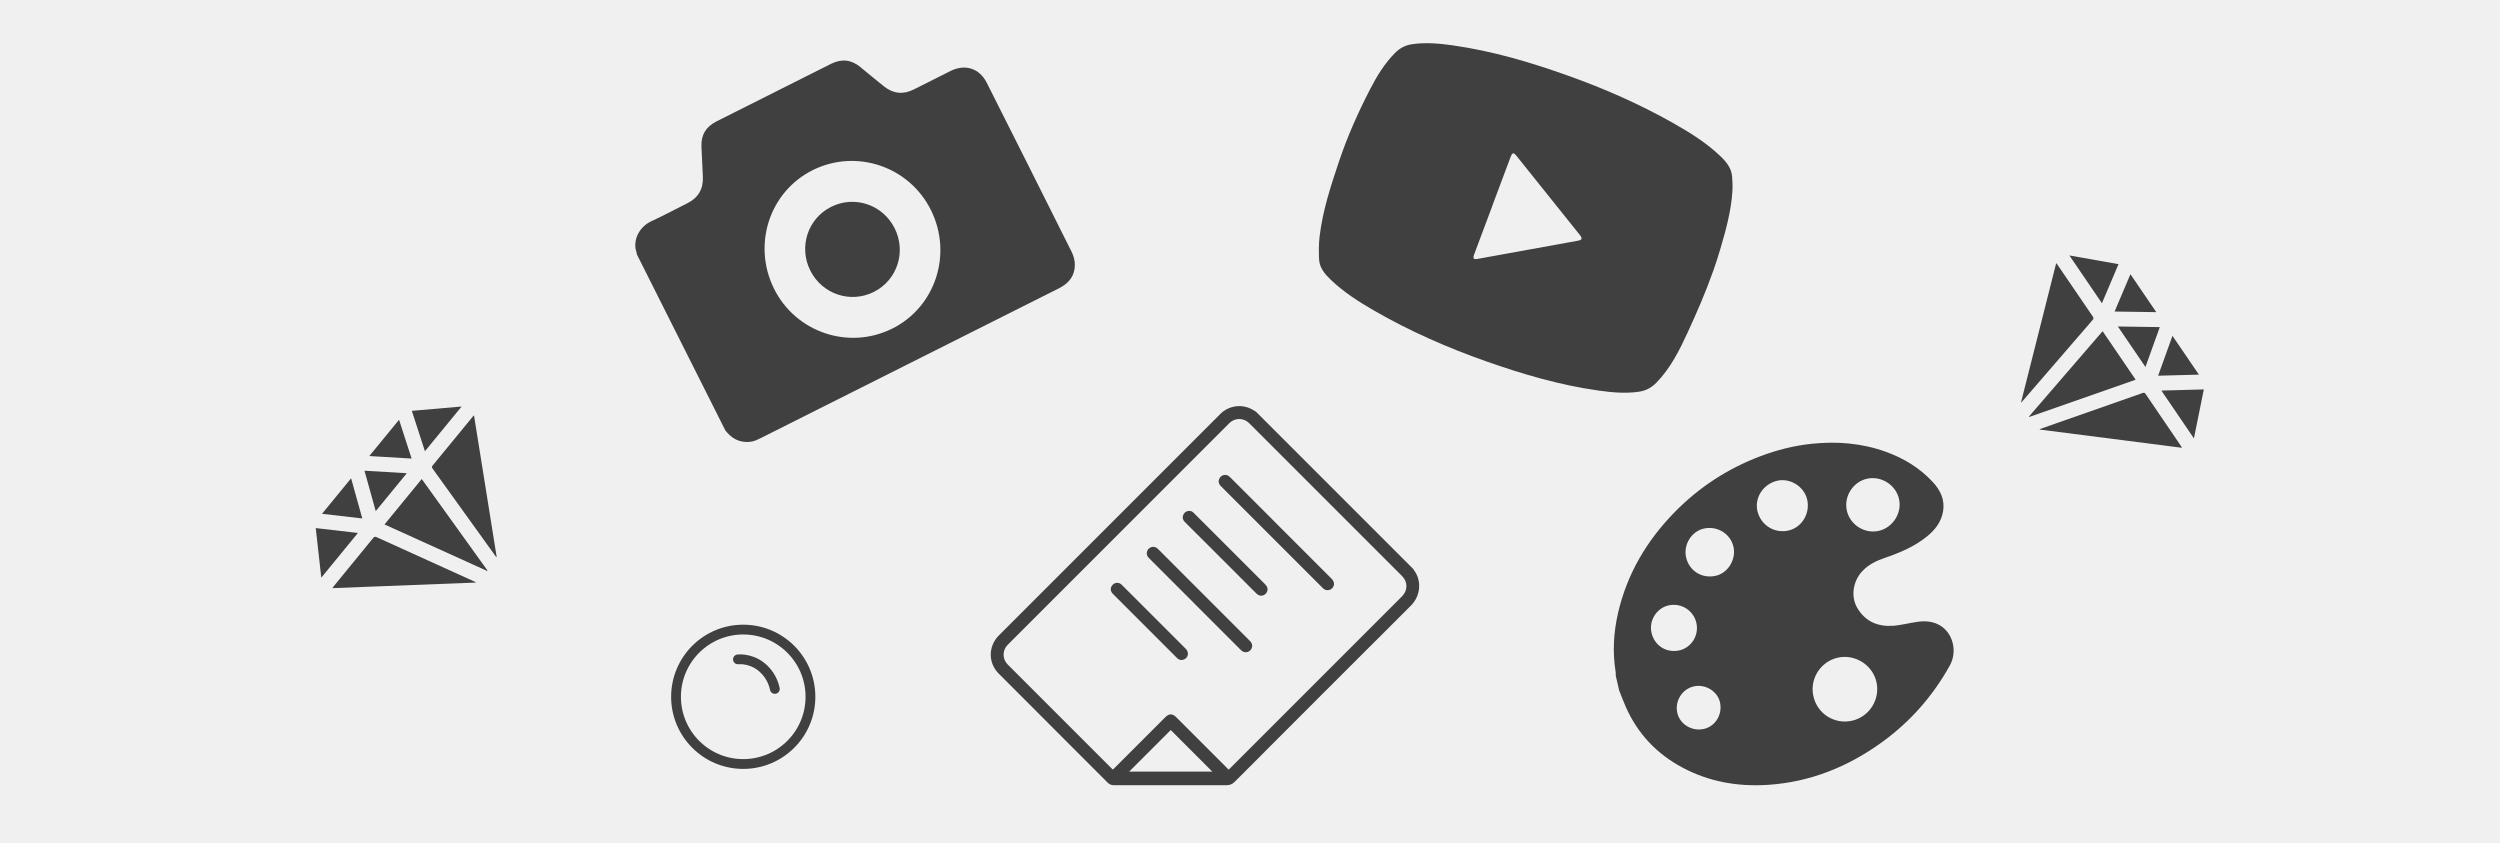
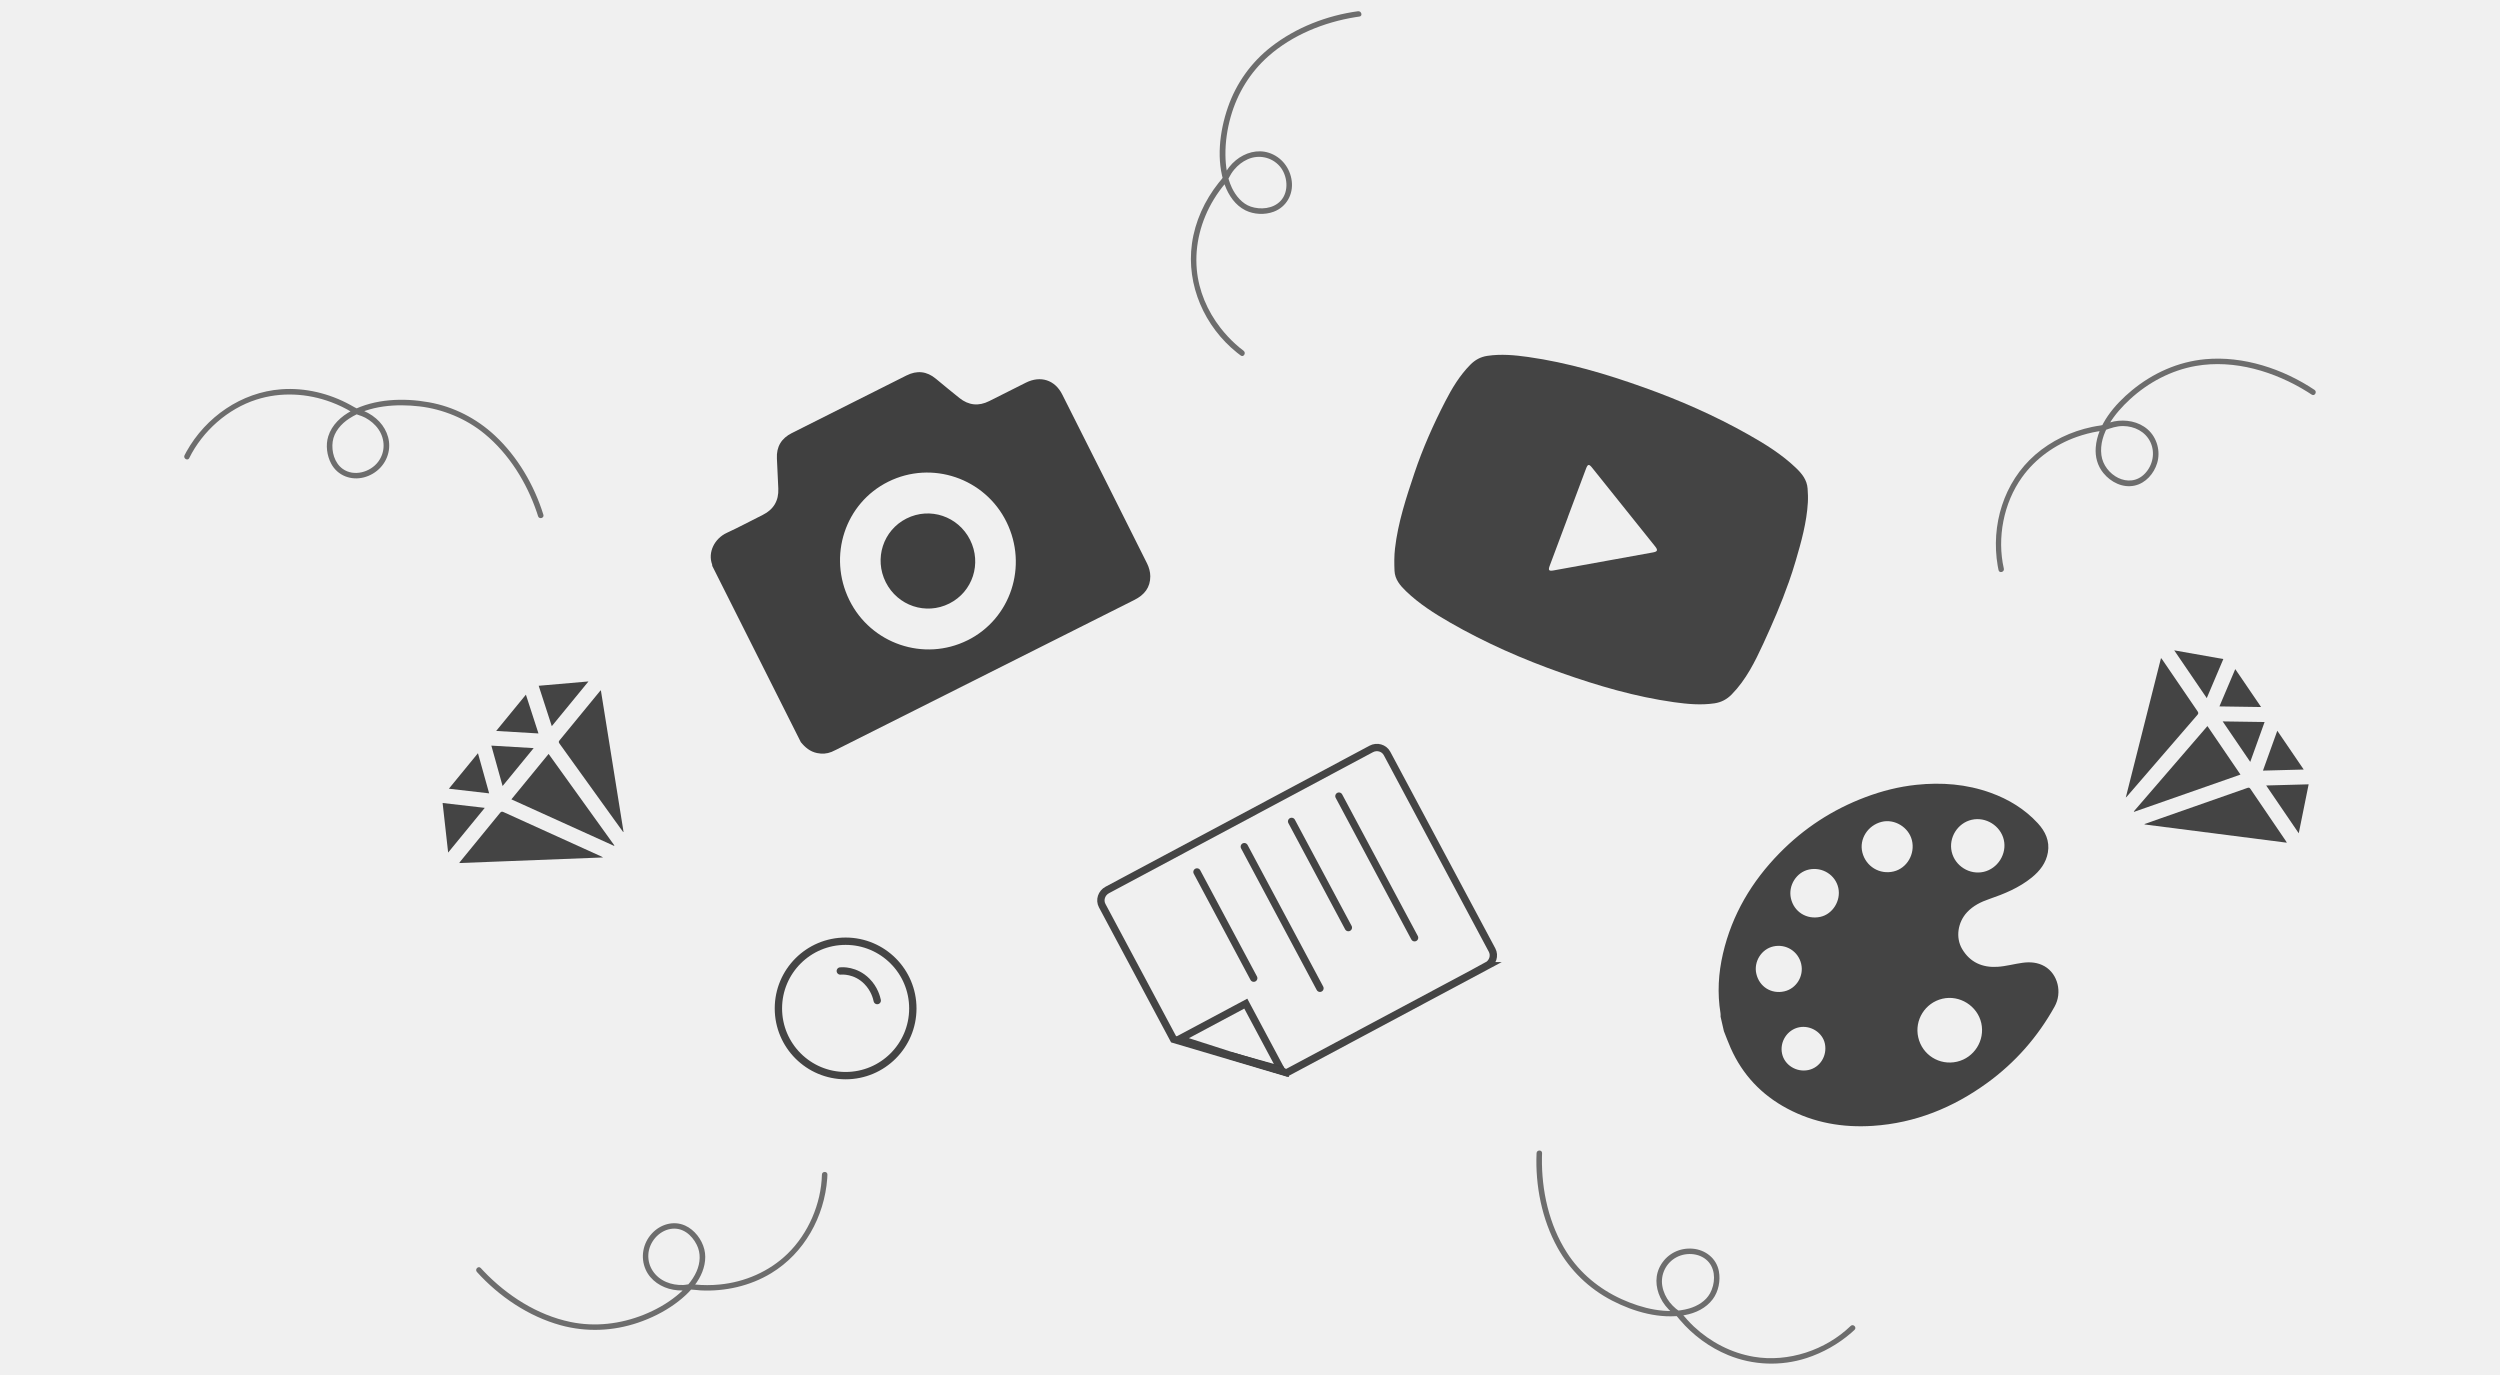
- <svg xmlns="http://www.w3.org/2000/svg" id="_レイヤー_2" data-name="レイヤー 2" viewBox="0 0 1021 344">
+ <svg xmlns="http://www.w3.org/2000/svg" id="_レイヤー_2" data-name="レイヤー 2" viewBox="0 0 1021 561.5">
  <defs>
    <style>
-       .cls-1, .cls-2, .cls-3 {
+       .cls-1, .cls-2, .cls-3, .cls-4 {
        fill: none;
      }

+       .cls-2, .cls-3, .cls-4, .cls-5 {
+         stroke-miterlimit: 10;
+         stroke-width: 3px;
+       }
+ 
+       .cls-2, .cls-3, .cls-5 {
+         stroke: #444;
+       }
+ 
+       .cls-2, .cls-5 {
+         stroke-linecap: round;
+       }
+ 
      .cls-4 {
+         stroke: #404040;
+       }
+ 
+       .cls-6 {
        fill: #404040;
      }

-       .cls-2 {
-         stroke-linecap: round;
+       .cls-7 {
+         fill: #444;
      }

-       .cls-2, .cls-3 {
-         stroke: #404040;
-         stroke-miterlimit: 10;
-         stroke-width: 4px;
+       .cls-8 {
+         fill: #6d6d6d;
+       }
+ 
+       .cls-5 {
+         fill: #fff;
      }
    </style>
  </defs>
  <g id="_レイヤー_1-2" data-name="レイヤー 1">
    <g>
+       <rect class="cls-1" width="1021" height="561.5" />
      <g>
-         <path class="cls-4" d="M296.23,175.79c-12.05-23.98-24.11-47.97-36.16-71.95-.02-.2,0-.42-.06-.6-1.8-4.91,.92-10.56,6.06-12.92,4.94-2.27,9.73-4.87,14.6-7.29,4.47-2.22,6.59-5.81,6.38-10.77-.17-4.09-.35-8.17-.57-12.26-.25-4.82,1.82-8.26,6.11-10.41,15.6-7.84,31.2-15.68,46.81-23.52,4.29-2.15,8.28-1.75,11.99,1.33,3.19,2.64,6.38,5.28,9.62,7.87,3.78,3.02,7.86,3.44,12.19,1.26,5-2.52,9.99-5.04,15-7.54,5.97-2.97,11.81-1.1,14.8,4.83,11.59,23,23.16,46,34.66,69.04,.78,1.57,1.3,3.45,1.31,5.19,.03,4.6-2.41,7.65-6.51,9.7-40.62,20.37-81.21,40.79-121.82,61.19-.6,.3-1.21,.6-1.83,.86-1.92,.79-3.88,.9-5.93,.48-2.86-.59-4.9-2.32-6.66-4.49Zm68.11-41.56c17.66-8.78,24.76-30.35,15.9-48.34-8.81-17.89-30.49-25.27-48.28-16.43-17.66,8.77-24.75,30.35-15.9,48.34,8.8,17.89,30.49,25.27,48.28,16.42Z" />
-         <path class="cls-4" d="M356.89,119.21c-9.56,4.81-21.1,.95-25.95-8.69-4.85-9.64-1.08-21.23,8.47-26.03,9.56-4.81,21.1-.94,25.95,8.7,4.85,9.64,1.09,21.21-8.47,26.02Z" />
+         <path class="cls-6" d="M327.04,303.06c-12.05-23.98-24.11-47.97-36.16-71.95-.02-.2,0-.42-.06-.6-1.8-4.91,.92-10.56,6.06-12.92,4.94-2.27,9.73-4.87,14.6-7.29,4.47-2.22,6.59-5.81,6.38-10.77-.17-4.09-.35-8.17-.57-12.26-.25-4.82,1.82-8.26,6.11-10.41,15.6-7.84,31.2-15.68,46.81-23.52,4.29-2.15,8.28-1.75,11.99,1.33,3.19,2.64,6.38,5.28,9.62,7.87,3.78,3.02,7.86,3.44,12.19,1.26,5-2.52,9.99-5.04,15-7.54,5.97-2.97,11.81-1.1,14.8,4.83,11.59,23,23.16,46,34.66,69.04,.78,1.57,1.3,3.45,1.31,5.19,.03,4.6-2.41,7.65-6.51,9.7-40.62,20.37-81.21,40.79-121.82,61.19-.6,.3-1.21,.6-1.83,.86-1.92,.79-3.88,.9-5.93,.48-2.86-.59-4.9-2.32-6.66-4.49Zm68.11-41.56c17.66-8.78,24.76-30.35,15.9-48.34-8.81-17.89-30.49-25.27-48.28-16.43-17.66,8.77-24.75,30.35-15.9,48.34,8.8,17.89,30.49,25.27,48.28,16.42Z" />
+         <path class="cls-6" d="M387.7,246.48c-9.56,4.81-21.1,.95-25.95-8.69-4.85-9.64-1.08-21.23,8.47-26.03,9.56-4.81,21.1-.94,25.95,8.7,4.85,9.64,1.09,21.21-8.47,26.02Z" />
+       </g>
+       <path class="cls-7" d="M730.45,237.99c-2.96,8.41-6.47,16.52-10.24,24.71-3.45,7.49-7.13,14.95-12.98,20.9-1.95,1.99-4.24,3.23-7.02,3.64-5.55,.82-11.07,.3-16.54-.46-15.76-2.21-30.95-6.67-45.91-11.94-15.8-5.57-31.11-12.28-45.65-20.65-6.37-3.67-12.57-7.62-17.9-12.75-2.38-2.29-4.54-4.83-4.69-8.32-.13-3.04-.15-6.11,.2-9.13,1.23-10.61,4.56-20.7,7.93-30.76,3.4-10.13,7.74-19.88,12.63-29.37,2.77-5.38,5.9-10.57,10.22-14.93,1.92-1.94,4.15-3.18,6.88-3.59,5.6-.84,11.17-.33,16.7,.45,16.22,2.29,31.84,6.93,47.22,12.42,14.75,5.26,29.06,11.55,42.72,19.26,6.9,3.89,13.63,8.07,19.4,13.58,2.43,2.32,4.54,4.89,4.8,8.44,.14,1.9,.22,3.83,.11,5.73-.48,8.17-2.67,16-4.96,23.8-.89,3.04-1.86,6.02-2.9,8.97Zm-90.1-26.84c-2.49,6.65-4.98,13.29-7.46,19.94-.67,1.79-.32,2.22,1.53,1.88,13.55-2.44,27.1-4.9,40.64-7.36,1.9-.34,2.11-.93,.9-2.45-8.57-10.71-17.14-21.42-25.72-32.12-1.32-1.65-1.79-1.56-2.55,.46-2.46,6.55-4.91,13.1-7.36,19.64Z" />
+       <g>
+         <path class="cls-7" d="M246.31,350.18c-19.7,.77-39.14,1.52-58.77,2.29,.25-.35,.4-.58,.57-.79,5.37-6.55,10.75-13.1,16.09-19.67,.46-.57,.81-.65,1.47-.34,13.31,6.06,26.63,12.09,39.95,18.13,.16,.07,.3,.17,.68,.38Z" />
+         <path class="cls-7" d="M245.39,281.88c3.11,19.41,6.18,38.62,9.26,57.83-.06,.02-.11,.04-.17,.07-1.25-1.73-2.5-3.46-3.75-5.19-7.41-10.3-14.81-20.61-22.23-30.91-.34-.48-.42-.79,0-1.3,5.46-6.63,10.9-13.28,16.35-19.92,.13-.15,.27-.29,.54-.58Z" />
+         <path class="cls-7" d="M208.85,326.45c5.09-6.21,10.11-12.34,15.2-18.55,8.98,12.5,17.92,24.94,26.86,37.38l-.14,.17c-13.93-6.31-27.87-12.63-41.93-19Z" />
+         <path class="cls-7" d="M183.02,348.19c-.76-6.81-1.5-13.46-2.26-20.25,5.79,.67,11.45,1.32,17.22,1.99-5.01,6.11-9.92,12.11-14.96,18.26Z" />
+         <path class="cls-7" d="M240.33,278.3c-5.04,6.14-9.94,12.13-14.98,18.27-1.79-5.53-3.54-10.94-5.35-16.5,6.78-.59,13.45-1.17,20.32-1.77Z" />
+         <path class="cls-7" d="M200.67,304.51c5.81,.34,11.48,.68,17.28,1.02-4.24,5.18-8.42,10.27-12.69,15.48-1.54-5.53-3.05-10.95-4.59-16.49Z" />
+         <path class="cls-7" d="M202.63,298.53c4.1-5,8.08-9.85,12.15-14.83,1.72,5.31,3.4,10.52,5.13,15.84-5.76-.34-11.43-.67-17.28-1.02Z" />
+         <path class="cls-7" d="M199.77,324.01c-5.52-.64-10.93-1.26-16.45-1.9,3.98-4.86,7.87-9.61,11.88-14.5,1.53,5.5,3.03,10.89,4.57,16.4Z" />
      </g>
      <g>
-         <path class="cls-4" d="M512.99,168.2c21.43,21.43,42.85,42.85,64.28,64.28,.04,.1,.07,.22,.13,.3,3.26,4.16,2.89,10.5-1.2,14.57-24.03,23.95-48.01,47.96-71.99,71.98-.96,.96-1.98,1.35-3.3,1.35-15.33-.02-30.66-.01-45.99,0-1.04,0-1.85-.34-2.58-1.08-14.8-14.82-29.61-29.62-44.41-44.44-.58-.59-1.13-1.23-1.57-1.93-2.83-4.47-2.16-9.99,1.65-13.8,30.05-30.05,60.1-60.11,90.16-90.16,.1-.1,.19-.19,.29-.29,3.58-3.47,8.94-4.11,13.23-1.6,.44,.26,.87,.53,1.31,.8Zm-11.19,146.13l.73-.73c23.2-23.2,46.4-46.4,69.6-69.6,.24-.24,.47-.49,.7-.73,2.14-2.33,2.06-5.72-.19-7.97-20.82-20.82-41.64-41.64-62.46-62.46-2.28-2.28-5.86-2.29-8.13-.02-30.17,30.17-60.34,60.33-90.5,90.5-2.25,2.25-2.25,5.82,0,8.07,14.12,14.13,28.25,28.25,42.37,42.37,.17,.17,.35,.33,.59,.54,.24-.24,.45-.45,.65-.65,6.92-6.92,13.84-13.84,20.76-20.76,1.53-1.53,2.91-1.53,4.43,0,6.92,6.92,13.84,13.84,20.76,20.76l.68,.68Zm-40.63,.78c11.26,0,22.68,0,33.92,0-5.54-5.54-11.24-11.24-16.96-16.96-5.73,5.73-11.43,11.43-16.96,16.96Z" />
-         <path class="cls-4" d="M523.17,215.71c6.93,6.93,13.87,13.87,20.8,20.8,.82,.82,1.06,1.92,.64,2.91-.41,.99-1.38,1.63-2.44,1.62-.79,0-1.42-.35-1.97-.9-3.64-3.66-7.3-7.3-10.95-10.95-10.22-10.22-20.43-20.43-30.65-30.65-.83-.83-1.13-1.8-.69-2.9,.39-.99,1.16-1.59,2.25-1.68,.87-.07,1.56,.28,2.17,.89,6.22,6.24,12.46,12.47,18.69,18.7,.72,.72,1.43,1.43,2.15,2.15Z" />
-         <path class="cls-4" d="M488.02,246.71c-6.28-6.28-12.56-12.56-18.84-18.84-.83-.83-1.07-1.92-.65-2.91,.43-1.01,1.44-1.67,2.51-1.63,.76,.03,1.37,.36,1.9,.89,3.95,3.96,7.9,7.91,11.85,11.86,8.56,8.56,17.12,17.12,25.68,25.68,.95,.95,1.18,2.14,.61,3.2-.85,1.59-2.89,1.91-4.18,.63-3.32-3.31-6.63-6.63-9.95-9.94-2.98-2.98-5.96-5.96-8.94-8.94Z" />
-         <path class="cls-4" d="M498.48,227.76c-4.88-4.88-9.75-9.75-14.63-14.62-.81-.8-1.05-1.74-.64-2.78,.39-.99,1.15-1.6,2.24-1.7,.7-.06,1.34,.13,1.87,.62,.12,.11,.23,.22,.34,.33,9.69,9.69,19.38,19.38,29.06,29.06,.97,.97,1.2,2.06,.68,3.12-.81,1.65-2.87,2-4.19,.69-2.16-2.14-4.31-4.3-6.46-6.45-2.76-2.76-5.51-5.51-8.27-8.27Z" />
-         <path class="cls-4" d="M471.29,251.99c4.34,4.34,8.68,8.67,13,13.01,1.5,1.5,.95,3.85-1.03,4.43-.91,.27-1.74,.08-2.44-.57-.07-.06-.13-.13-.19-.19-8.7-8.7-17.41-17.41-26.11-26.11-1.18-1.18-1.18-2.67-.01-3.81,1.01-.98,2.52-.98,3.58,.05,1.55,1.51,3.07,3.06,4.6,4.59,2.87,2.87,5.74,5.74,8.61,8.61Z" />
-       </g>
-       <path class="cls-4" d="M699.64,110.72c-2.96,8.41-6.47,16.52-10.24,24.71-3.45,7.49-7.13,14.95-12.98,20.9-1.95,1.99-4.24,3.23-7.02,3.64-5.55,.82-11.07,.3-16.54-.46-15.76-2.21-30.95-6.67-45.91-11.94-15.8-5.57-31.11-12.28-45.65-20.65-6.37-3.67-12.57-7.62-17.9-12.75-2.38-2.29-4.54-4.83-4.69-8.32-.13-3.04-.15-6.11,.2-9.13,1.23-10.61,4.56-20.7,7.93-30.76,3.4-10.13,7.74-19.88,12.63-29.37,2.77-5.38,5.9-10.57,10.22-14.93,1.92-1.94,4.15-3.18,6.88-3.59,5.6-.84,11.17-.33,16.7,.45,16.22,2.29,31.84,6.93,47.22,12.42,14.75,5.26,29.06,11.55,42.72,19.26,6.9,3.89,13.63,8.07,19.4,13.58,2.43,2.32,4.54,4.89,4.8,8.44,.14,1.9,.22,3.83,.11,5.73-.48,8.17-2.67,16-4.96,23.8-.89,3.04-1.86,6.02-2.9,8.97Zm-90.1-26.84c-2.49,6.65-4.98,13.29-7.46,19.94-.67,1.79-.32,2.22,1.53,1.88,13.55-2.44,27.1-4.9,40.64-7.36,1.9-.34,2.11-.93,.9-2.45-8.57-10.71-17.14-21.42-25.72-32.12-1.32-1.65-1.79-1.56-2.55,.46-2.46,6.55-4.91,13.1-7.36,19.64Z" />
-       <g>
-         <path class="cls-4" d="M194.5,237.91c-19.7,.77-39.14,1.52-58.77,2.29,.25-.35,.4-.58,.57-.79,5.37-6.55,10.75-13.1,16.09-19.67,.46-.57,.81-.65,1.47-.34,13.31,6.06,26.63,12.09,39.95,18.13,.16,.07,.3,.17,.68,.38Z" />
-         <path class="cls-4" d="M193.58,169.61c3.11,19.41,6.18,38.62,9.26,57.83-.06,.02-.11,.04-.17,.07-1.25-1.73-2.5-3.46-3.75-5.19-7.41-10.3-14.81-20.61-22.23-30.91-.34-.48-.42-.79,0-1.3,5.46-6.63,10.9-13.28,16.35-19.92,.13-.15,.27-.29,.54-.58Z" />
-         <path class="cls-4" d="M157.04,214.18c5.09-6.21,10.11-12.34,15.2-18.55,8.98,12.5,17.92,24.94,26.86,37.38l-.14,.17c-13.93-6.31-27.87-12.63-41.93-19Z" />
-         <path class="cls-4" d="M131.21,235.92c-.76-6.81-1.5-13.46-2.26-20.25,5.79,.67,11.45,1.32,17.22,1.99l-14.96,18.26Z" />
-         <path class="cls-4" d="M188.52,166.02c-5.04,6.14-9.94,12.13-14.98,18.27-1.79-5.53-3.54-10.94-5.35-16.5,6.78-.59,13.45-1.17,20.32-1.77Z" />
-         <path class="cls-4" d="M148.86,192.24c5.81,.34,11.48,.68,17.28,1.02-4.24,5.18-8.42,10.27-12.69,15.48-1.54-5.53-3.05-10.95-4.59-16.49Z" />
-         <path class="cls-4" d="M150.82,186.26c4.1-5,8.08-9.85,12.15-14.83,1.72,5.31,3.4,10.52,5.13,15.84-5.76-.34-11.43-.67-17.28-1.02Z" />
-         <path class="cls-4" d="M147.96,211.74c-5.52-.64-10.93-1.26-16.45-1.9,3.98-4.86,7.87-9.61,11.88-14.5,1.53,5.5,3.03,10.89,4.57,16.4Z" />
+         <path class="cls-7" d="M868.16,325.75c4.83-19.11,9.59-37.98,14.4-57.02,.26,.34,.44,.54,.6,.77,4.77,7,9.53,14.01,14.32,20.99,.42,.61,.39,.96-.09,1.51-9.57,11.06-19.12,22.13-28.68,33.2-.11,.13-.24,.24-.56,.55Z" />
+         <path class="cls-7" d="M933.94,344.16c-19.5-2.5-38.79-4.98-58.09-7.45,0-.06,0-.12-.01-.18,2.01-.71,4.03-1.42,6.04-2.13,11.98-4.2,23.95-8.39,35.93-12.6,.56-.2,.88-.18,1.25,.36,4.82,7.11,9.66,14.21,14.49,21.31,.11,.17,.2,.34,.4,.69Z" />
+         <path class="cls-7" d="M901.51,296.52c4.52,6.63,8.98,13.18,13.5,19.82-14.52,5.08-28.98,10.15-43.44,15.21l-.12-.18c9.99-11.58,19.98-23.17,30.07-34.85Z" />
+         <path class="cls-7" d="M887.95,265.6c6.75,1.2,13.34,2.36,20.06,3.55-2.28,5.37-4.5,10.61-6.77,15.96-4.44-6.53-8.81-12.94-13.29-19.51Z" />
+         <path class="cls-7" d="M938.81,340.32c-4.47-6.57-8.83-12.96-13.3-19.53,5.81-.16,11.5-.31,17.34-.47-1.35,6.68-2.68,13.23-4.04,19.99Z" />
+         <path class="cls-7" d="M924.86,294.87c-1.97,5.47-3.89,10.82-5.86,16.29l-11.26-16.54c5.73,.08,11.37,.17,17.12,.25Z" />
+         <path class="cls-7" d="M930.05,298.44c3.64,5.34,7.17,10.53,10.79,15.84-5.58,.15-11.05,.29-16.65,.44,1.95-5.43,3.87-10.77,5.86-16.29Z" />
+         <path class="cls-7" d="M906.41,288.5c2.17-5.12,4.3-10.13,6.47-15.24,3.53,5.19,6.99,10.27,10.55,15.49-5.71-.08-11.31-.17-17.02-.25Z" />
      </g>
      <g>
-         <path class="cls-4" d="M825.35,164.48c4.83-19.11,9.59-37.98,14.4-57.02,.26,.34,.44,.54,.6,.77,4.77,7,9.53,14.01,14.32,20.99,.42,.61,.39,.96-.09,1.51-9.57,11.06-19.12,22.13-28.68,33.2-.11,.13-.24,.24-.56,.55Z" />
-         <path class="cls-4" d="M891.13,182.88c-19.5-2.5-38.79-4.98-58.09-7.45,0-.06,0-.12-.01-.18,2.01-.71,4.03-1.42,6.04-2.13,11.98-4.2,23.95-8.39,35.93-12.6,.56-.2,.88-.18,1.25,.36,4.82,7.11,9.66,14.21,14.49,21.31,.11,.17,.2,.34,.4,.69Z" />
-         <path class="cls-4" d="M858.7,135.25c4.52,6.63,8.98,13.18,13.5,19.82-14.52,5.08-28.98,10.15-43.44,15.21l-.12-.18c9.99-11.58,19.98-23.17,30.07-34.85Z" />
-         <path class="cls-4" d="M845.14,104.33c6.75,1.2,13.34,2.36,20.06,3.55-2.28,5.37-4.5,10.61-6.77,15.96-4.44-6.53-8.81-12.94-13.29-19.51Z" />
-         <path class="cls-4" d="M896,179.04c-4.47-6.57-8.83-12.96-13.3-19.53,5.81-.16,11.5-.31,17.34-.47-1.35,6.68-2.68,13.23-4.04,19.99Z" />
-         <path class="cls-4" d="M882.06,133.59c-1.97,5.47-3.89,10.82-5.86,16.29l-11.26-16.54c5.73,.08,11.37,.17,17.12,.25Z" />
-         <path class="cls-4" d="M887.24,137.16l10.79,15.84c-5.58,.15-11.05,.29-16.65,.44,1.95-5.43,3.87-10.77,5.86-16.29Z" />
-         <path class="cls-4" d="M863.6,127.23c2.17-5.12,4.3-10.13,6.47-15.24l10.55,15.49c-5.71-.08-11.31-.17-17.02-.25Z" />
+         <circle class="cls-3" cx="345.35" cy="411.84" r="27.45" />
+         <path class="cls-2" d="M343.18,396.55c.59-.06,6.17-.5,10.83,4.18,3.15,3.16,4.02,6.79,4.25,7.9" />
      </g>
+       <path class="cls-7" d="M704.02,421.05c-.45-1.95-.89-3.9-1.34-5.85,0-.47,.05-.95-.03-1.4-1.34-8.19-.86-16.32,1.01-24.36,3.7-15.91,11.74-29.44,23.1-41.03,10-10.2,21.71-17.82,35.1-22.86,6.72-2.53,13.65-4.28,20.76-5.03,10.33-1.09,20.53-.3,30.38,3.26,7.36,2.66,13.91,6.65,19.24,12.43,3.08,3.35,4.93,7.25,4.11,11.96-.75,4.31-3.29,7.54-6.58,10.21-5.14,4.17-11.15,6.66-17.34,8.78-3.41,1.17-6.57,2.71-9.09,5.41-3.8,4.08-4.74,10.34-2.03,14.96,3.23,5.5,8.31,7.7,14.45,7.32,3.44-.21,6.83-1.19,10.27-1.65,3.11-.42,6.2-.18,9,1.44,5.41,3.15,7.27,10.69,4.08,16.43-6.9,12.42-16.06,22.85-27.56,31.21-13.94,10.12-29.36,16.37-46.64,17.52-12.3,.81-24.09-1.22-35.06-7.09-10.48-5.6-18.2-13.8-23.03-24.66-1.02-2.29-1.88-4.66-2.81-6.99Zm95.22,12.55c7.03-1.62,11.49-8.7,9.92-15.76-1.57-7.04-8.85-11.61-15.88-9.96-7.07,1.66-11.48,8.71-9.87,15.78,1.63,7.18,8.66,11.58,15.83,9.94Zm5.99-98.8c-5.77,1.33-9.49,7.32-8.15,13.09,1.35,5.79,7.31,9.51,13.08,8.17,5.76-1.34,9.53-7.38,8.19-13.1-1.35-5.75-7.36-9.49-13.12-8.16Zm-36.76,.84c-5.68,1.41-9.25,7.06-7.89,12.48,1.44,5.76,7.07,9.17,12.8,7.78,5.44-1.32,8.84-7.16,7.44-12.77-1.33-5.31-7.09-8.8-12.35-7.49Zm-37.06,31.24c1.25,5.52,6.4,8.77,12,7.57,5.05-1.08,8.5-6.62,7.36-11.82-1.17-5.31-6.52-8.67-11.97-7.52-5.13,1.08-8.57,6.55-7.39,11.76Zm4.21,26.82c-1.19-5.17-6.2-8.33-11.38-7.18-4.87,1.08-8.08,6.22-6.96,11.14,1.21,5.33,6.12,8.42,11.44,7.21,4.9-1.12,8.04-6.2,6.89-11.17Zm2.89,43.31c4.76-.99,7.78-5.78,6.78-10.74-.92-4.56-5.82-7.68-10.55-6.72-4.83,.98-8,5.91-6.94,10.79,1.01,4.65,5.87,7.67,10.7,6.67Z" />
+       <path class="cls-8" d="M77.29,187.07c5.42-11,15.71-20.1,27.37-23.85,10.01-3.22,20.83-2.63,30.64,1.04,2.94,1.1,5.77,2.47,8.45,4.09,1.67,1.01,3.66,1.29,5.4,2.23,2.13,1.15,4.06,2.75,5.43,4.76,2.74,4.03,2.85,9.26-.12,13.23-3.21,4.29-9.91,6.19-14.47,2.94-3.4-2.42-4.68-7.16-4.12-11.15s3.48-7.29,6.73-9.41c8.2-5.36,19.24-6.08,28.7-4.98s19.04,4.96,26.63,11.23c9.98,8.23,17.17,19.86,21.31,32.04,.18,.52,.35,1.05,.51,1.58,.43,1.38,2.6,.79,2.17-.6-3.75-12.08-10.54-23.71-19.81-32.35-7.54-7.02-16.82-11.78-26.97-13.59-10.31-1.85-22.1-1.44-31.56,3.49-4.25,2.22-8.06,5.74-9.52,10.42-1.13,3.6-.56,7.88,1.2,11.18,2.59,4.87,8.1,6.97,13.37,5.59s9.32-5.63,10.17-11.01c.78-4.95-1.43-9.78-5.17-13-2.05-1.77-4.48-3.07-7.07-3.85-1.29-.39-2.34-1.11-3.53-1.76-8.55-4.68-18.42-7.08-28.17-6.36-16.33,1.22-30.82,11.32-38.73,25.5-.27,.48-.53,.96-.77,1.46-.64,1.29,1.3,2.44,1.94,1.14h0Z" />
+       <path class="cls-8" d="M335.67,479.74c-.29,11.88-5.56,24.07-14.06,32.32-7.47,7.25-17.45,11.55-27.78,12.54-3.32,.32-6.68,.33-10.01,0-.46-.04-.93-.13-1.4-.16-1.1-.06-2.26,.31-3.39,.35-2.39,.08-4.82-.3-7.02-1.26-4.49-1.95-7.48-6.17-7.23-11.15s4.15-9.64,9.06-10.48,8.71,2.48,10.71,6.47c1.73,3.45,1.46,7.36-.06,10.85-1.74,4-4.88,7.3-8.22,10.01-3.99,3.24-8.61,5.8-13.38,7.71-9.52,3.8-19.86,5.04-29.94,2.94-13.55-2.82-25.91-10.79-35.4-20.72-.41-.42-.8-.85-1.2-1.29-.97-1.08-2.56,.52-1.59,1.59,9.06,10.03,21.12,18.17,34.2,21.77,10.43,2.87,21.37,2.44,31.6-1.04,5.31-1.8,10.42-4.31,14.98-7.59,3.88-2.79,7.52-6.18,9.93-10.36,2.05-3.55,3.19-7.93,2.18-11.99s-3.99-8.01-7.86-9.74c-4.77-2.13-10.13-.49-13.57,3.26-3.66,3.98-4.73,9.71-2.55,14.69,1.98,4.52,6.52,7.43,11.28,8.27,1.22,.22,2.46,.33,3.7,.31s2.54-.39,3.78-.36,2.47,.26,3.7,.32c10.01,.5,20.23-1.8,28.83-7.02,13.5-8.19,21.72-23.06,22.88-38.66,.04-.54,.07-1.07,.08-1.61,.04-1.45-2.21-1.45-2.25,0h0Z" />
+       <path class="cls-8" d="M507.89,143.25c-1.08-.78-2.19-1.71-3.36-2.77-2.21-2.01-4.25-4.22-6.08-6.57-5.35-6.87-8.9-15.15-9.68-23.86-.89-10.02,1.72-20.02,6.92-28.58,1.47-2.42,3.13-4.73,4.99-6.87,.5-.57,.78-1.12,1.11-1.81,.62-1.26,1.37-2.46,2.27-3.53,1.5-1.79,3.37-3.28,5.52-4.22,4.48-1.98,9.7-.91,12.98,2.77s4.07,10.45,.37,14.3c-3.03,3.16-8.11,3.62-12.1,2.28-3.51-1.18-6.18-4.42-7.74-7.73-1.94-4.12-2.56-8.82-2.62-13.33-.06-5.29,.72-10.58,2.16-15.68,2.71-9.57,7.93-18.11,15.39-24.7,9.81-8.67,22.68-13.86,35.52-15.94,.55-.09,1.11-.17,1.66-.25,1.43-.19,.82-2.36-.6-2.17-12.69,1.72-25.39,6.65-35.5,14.55-8.17,6.38-14.24,14.89-17.63,24.69s-4.89,21.76-1.25,31.75c1.55,4.24,4.29,8.28,8.43,10.33,3.45,1.71,7.89,1.91,11.5,.57,5.21-1.94,8.07-7.07,7.4-12.53-.65-5.32-4.16-9.86-9.3-11.54-4.73-1.54-9.75-.05-13.51,3.02-2.06,1.68-3.74,3.86-4.91,6.24-.34,.69-.54,1.09-1.03,1.66-.39,.46-.77,.92-1.15,1.39-5.67,7.14-9.6,15.71-10.86,24.77-2.36,16.97,5.15,33.93,18.42,44.55,.5,.4,1,.79,1.52,1.16,1.18,.85,2.3-1.1,1.14-1.94h0Z" />
+       <path class="cls-8" d="M755.81,541.52c-10.22,9.89-25.54,14.97-39.57,12.58-9.19-1.56-17.66-5.99-24.45-12.33-1.87-1.75-3.5-3.66-5.18-5.58-.6-.69-1.42-1.12-2.13-1.7-.95-.79-1.83-1.68-2.59-2.65-1.51-1.92-2.59-4.21-3-6.63-.81-4.73,1.53-9.48,5.78-11.74s10.17-1.69,13.28,2.12c2.84,3.48,2.5,8.81,.44,12.59-1.75,3.21-5.18,5.24-8.6,6.22-8.94,2.55-19.25-.08-27.48-3.81-9.12-4.14-16.95-10.56-22.38-19.01-7.32-11.39-10.4-25.41-10.2-38.86,0-.59,.03-1.17,.05-1.76,.06-1.45-2.19-1.44-2.25,0-.57,13.19,2.17,27.06,8.59,38.64,5.14,9.26,12.86,16.7,22.26,21.57,8.88,4.59,19.68,7.7,29.72,5.91,4.38-.78,8.67-2.85,11.38-6.47,2.37-3.16,3.23-7.6,2.51-11.45-.99-5.27-5.5-8.77-10.72-9.2s-10.03,1.95-12.77,6.27-2.49,9.3-.43,13.67c1.12,2.37,2.82,4.49,4.82,6.17,.72,.6,1.59,1.08,2.2,1.79,.33,.39,.65,.8,.98,1.19,5.31,6.24,12.12,11.25,19.69,14.37,10.16,4.19,21.58,4.61,32.03,1.22,6.66-2.16,12.94-5.7,18.24-10.29,.47-.4,.92-.82,1.37-1.24,1.04-1.01-.55-2.6-1.59-1.59h0Z" />
+       <path class="cls-8" d="M818.37,232.23c-2.86-12.59-.09-26.81,7.4-37.28,5.5-7.69,13.5-13.37,22.37-16.51,2.84-1,5.77-1.77,8.74-2.27,.95-.16,1.79-.14,2.69-.46,2.53-.89,4.79-1.73,7.53-1.71,4.61,.05,9.07,2.25,11.11,6.53s1.03,9.46-2.21,12.85c-6.42,6.72-16.75,.58-17.79-7.52-1.13-8.83,5.6-17.2,11.66-22.77,7.48-6.9,16.85-11.87,26.9-13.63,15.73-2.76,32.28,2.29,45.62,10.6,.58,.36,1.15,.73,1.71,1.1,1.21,.81,2.34-1.14,1.14-1.94-12.88-8.6-29.09-13.96-44.65-12.52-11.08,1.03-21.4,5.68-29.95,12.74-6.93,5.72-14.04,13.94-14.74,23.31-.29,3.8,.69,7.45,3.09,10.41,3.07,3.78,7.96,6.25,12.87,5.14,4.47-1.01,7.8-4.87,9.11-9.13,1.49-4.84-.04-10.45-3.86-13.8-3.74-3.28-8.98-4.18-13.77-3.26-1.99,.38-3.66,1.4-5.44,1.65-1.18,.16-2.36,.36-3.53,.61-8.5,1.78-16.6,5.63-23.17,11.33-12.89,11.19-18.19,28.82-15.33,45.44,.1,.57,.21,1.13,.33,1.69,.32,1.41,2.49,.81,2.17-.6h0Z" />
      <g>
-         <circle class="cls-3" cx="303.54" cy="284.57" r="27.45" />
-         <path class="cls-2" d="M301.37,269.28c.59-.06,6.17-.5,10.83,4.18,3.15,3.16,4.02,6.79,4.25,7.9" />
+         <polygon class="cls-3" points="508.78 409.88 481.72 424.33 502.47 431 523.45 437.35 508.78 409.88" />
+         <polygon class="cls-4" points="523.21 436.9 502.54 431.13 523.45 437.35 523.21 436.9" />
+         <path class="cls-3" d="M607.29,394.42c2.36-1.26,3.29-4.13,2.07-6.41l-42.89-80.29c-1.22-2.28-4.12-3.11-6.48-1.84l-107.78,57.58c-2.36,1.26-3.29,4.13-2.07,6.41l29.16,54.58,46.18,13.68,81.82-43.71Z" />
+         <path class="cls-2" d="M546.82,325.14c10.3,19.28,20.6,38.55,30.89,57.83" />
+         <path class="cls-5" d="M527.5,335.46c7.72,14.46,15.45,28.91,23.17,43.37" />
+         <path class="cls-5" d="M508.18,345.78c10.3,19.28,20.6,38.55,30.89,57.83" />
+         <path class="cls-5" d="M488.85,356.11c7.72,14.46,15.45,28.91,23.17,43.37" />
      </g>
-       <rect class="cls-1" width="1021" height="344" />
-       <path class="cls-4" d="M661.21,281.78c-.45-1.95-.89-3.9-1.34-5.85,0-.47,.05-.95-.03-1.4-1.34-8.19-.86-16.32,1.01-24.36,3.7-15.91,11.74-29.44,23.1-41.03,10-10.2,21.71-17.82,35.1-22.86,6.72-2.53,13.65-4.28,20.76-5.03,10.33-1.09,20.53-.3,30.38,3.26,7.36,2.66,13.91,6.65,19.24,12.43,3.08,3.35,4.93,7.25,4.11,11.96-.75,4.31-3.29,7.54-6.58,10.21-5.14,4.17-11.15,6.66-17.34,8.78-3.41,1.17-6.57,2.71-9.09,5.41-3.8,4.08-4.74,10.34-2.03,14.96,3.23,5.5,8.31,7.7,14.45,7.32,3.44-.21,6.83-1.19,10.27-1.65,3.11-.42,6.2-.18,9,1.44,5.41,3.15,7.27,10.69,4.08,16.43-6.9,12.42-16.06,22.85-27.56,31.21-13.94,10.12-29.36,16.37-46.64,17.52-12.3,.81-24.09-1.22-35.06-7.09-10.48-5.6-18.2-13.8-23.03-24.66-1.02-2.29-1.88-4.66-2.81-6.99Zm95.22,12.55c7.03-1.62,11.49-8.7,9.92-15.76-1.57-7.04-8.85-11.61-15.88-9.96-7.07,1.66-11.48,8.71-9.87,15.78,1.63,7.18,8.66,11.58,15.83,9.94Zm5.99-98.8c-5.77,1.33-9.49,7.32-8.15,13.09,1.35,5.79,7.31,9.51,13.08,8.17,5.76-1.34,9.53-7.38,8.19-13.1-1.35-5.75-7.36-9.49-13.12-8.16Zm-36.76,.84c-5.68,1.41-9.25,7.06-7.89,12.48,1.44,5.76,7.07,9.17,12.8,7.78,5.44-1.32,8.84-7.16,7.44-12.77-1.33-5.31-7.09-8.8-12.35-7.49Zm-37.06,31.24c1.25,5.52,6.4,8.77,12,7.57,5.05-1.08,8.5-6.62,7.36-11.82-1.17-5.31-6.52-8.67-11.97-7.52-5.13,1.08-8.57,6.55-7.39,11.76Zm4.21,26.82c-1.19-5.17-6.2-8.33-11.38-7.18-4.87,1.08-8.08,6.22-6.96,11.14,1.21,5.33,6.12,8.42,11.44,7.21,4.9-1.12,8.04-6.2,6.89-11.17Zm2.89,43.31c4.76-.99,7.78-5.78,6.78-10.74-.92-4.56-5.82-7.68-10.55-6.72-4.83,.98-8,5.91-6.94,10.79,1.01,4.65,5.87,7.67,10.7,6.67Z" />
    </g>
  </g>
</svg>
